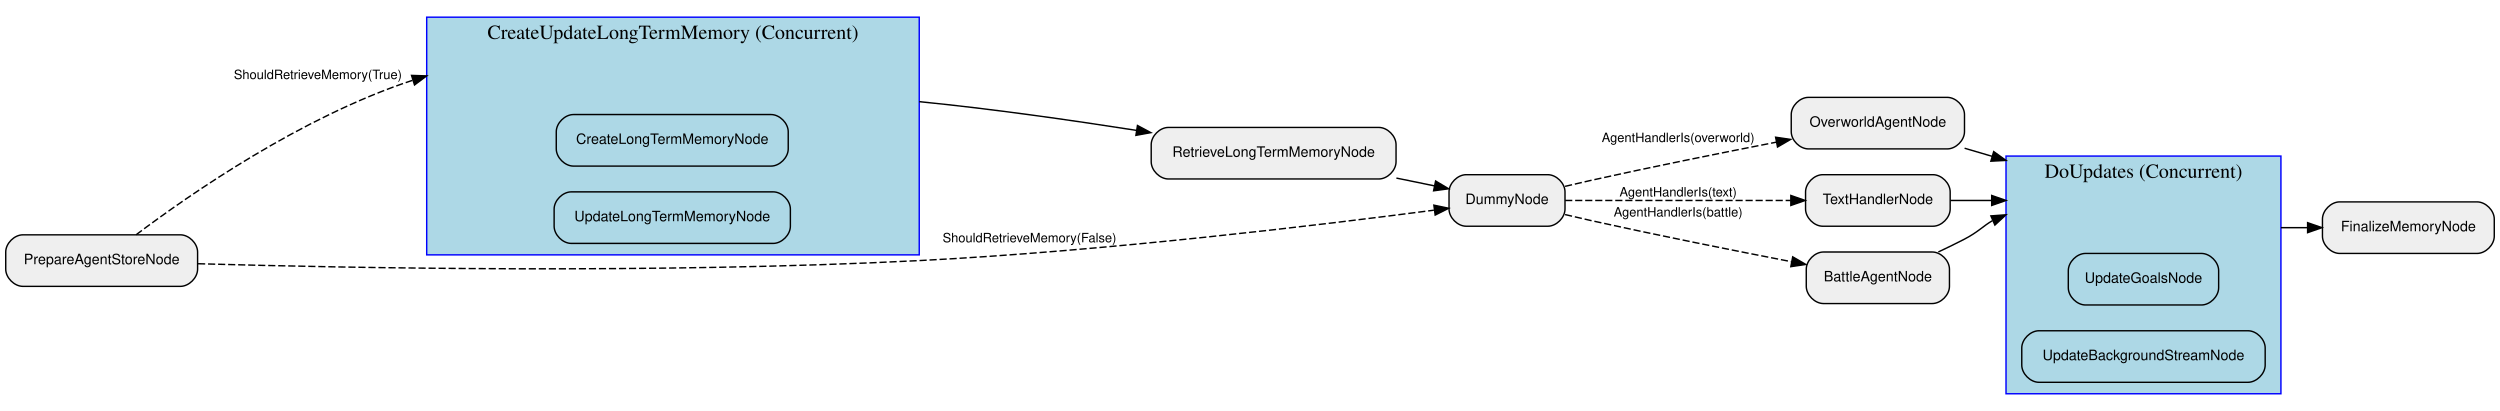
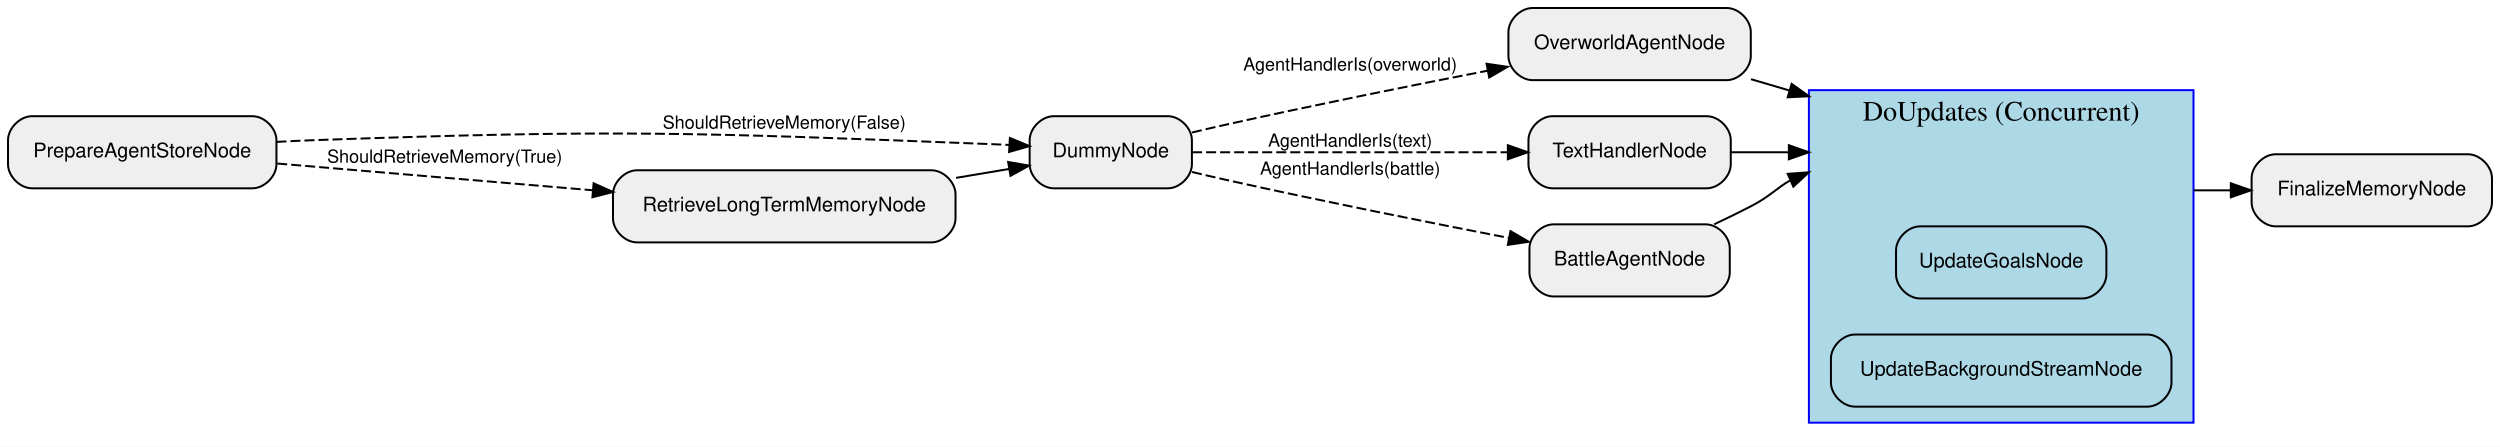
- <svg xmlns="http://www.w3.org/2000/svg" width="1746pt" height="287pt" viewBox="0.00 0.00 1746.00 287.00">
-   <g id="graph0" class="graph" transform="scale(1 1) rotate(0) translate(4 283)">
-     <polygon fill="white" stroke="transparent" points="-4,4 -4,-283 1742,-283 1742,4 -4,4" />
+ <svg xmlns="http://www.w3.org/2000/svg" width="1248pt" height="223pt" viewBox="0.00 0.00 1248.00 223.00">
+   <g id="graph0" class="graph" transform="scale(1 1) rotate(0) translate(4 219)">
+     <polygon fill="white" stroke="transparent" points="-4,4 -4,-219 1244,-219 1244,4 -4,4" />
    <g id="clust1" class="cluster">
-       <polygon fill="lightblue" stroke="blue" points="294,-105 294,-271 638,-271 638,-105 294,-105" />
-       <text text-anchor="middle" x="466" y="-255.8" font-family="Times,serif" font-size="14.00">CreateUpdateLongTermMemory (Concurrent)</text>
-     </g>
-     <g id="clust2" class="cluster">
-       <polygon fill="lightblue" stroke="blue" points="1397,-8 1397,-174 1589,-174 1589,-8 1397,-8" />
-       <text text-anchor="middle" x="1493" y="-158.8" font-family="Times,serif" font-size="14.00">DoUpdates (Concurrent)</text>
+       <polygon fill="lightblue" stroke="blue" points="899,-8 899,-174 1091,-174 1091,-8 899,-8" />
+       <text text-anchor="middle" x="995" y="-158.8" font-family="Times,serif" font-size="14.00">DoUpdates (Concurrent)</text>
    </g>
    <g id="node10" class="node">
-       <path fill="#efefef" stroke="black" d="M959,-194C959,-194 812,-194 812,-194 806,-194 800,-188 800,-182 800,-182 800,-170 800,-170 800,-164 806,-158 812,-158 812,-158 959,-158 959,-158 965,-158 971,-164 971,-170 971,-170 971,-182 971,-182 971,-188 965,-194 959,-194" />
-       <text text-anchor="middle" x="885.5" y="-173.5" font-family="Helvetica,sans-Serif" font-size="10.00">RetrieveLongTermMemoryNode</text>
+       <path fill="#efefef" stroke="black" d="M1228,-142C1228,-142 1132,-142 1132,-142 1126,-142 1120,-136 1120,-130 1120,-130 1120,-118 1120,-118 1120,-112 1126,-106 1132,-106 1132,-106 1228,-106 1228,-106 1234,-106 1240,-112 1240,-118 1240,-118 1240,-130 1240,-130 1240,-136 1234,-142 1228,-142" />
+       <text text-anchor="middle" x="1180" y="-121.5" font-family="Helvetica,sans-Serif" font-size="10.00">FinalizeMemoryNode</text>
+     </g>
+     <g id="edge10" class="edge">
+       <path fill="none" stroke="black" d="M1091,-124C1097.19,-124 1103.35,-124 1109.38,-124" />
+       <polygon fill="black" stroke="black" points="1109.63,-127.5 1119.63,-124 1109.63,-120.5 1109.63,-127.5" />
+     </g>
+     <g id="node3" class="node">
+       <path fill="lightblue" stroke="black" d="M1035.5,-106C1035.5,-106 954.5,-106 954.5,-106 948.5,-106 942.5,-100 942.5,-94 942.5,-94 942.5,-82 942.5,-82 942.5,-76 948.5,-70 954.5,-70 954.5,-70 1035.5,-70 1035.5,-70 1041.5,-70 1047.5,-76 1047.5,-82 1047.5,-82 1047.5,-94 1047.5,-94 1047.5,-100 1041.5,-106 1035.5,-106" />
+       <text text-anchor="middle" x="995" y="-85.5" font-family="Helvetica,sans-Serif" font-size="10.00">UpdateGoalsNode</text>
+     </g>
+     <g id="node4" class="node">
+       <path fill="lightblue" stroke="black" d="M1068,-52C1068,-52 922,-52 922,-52 916,-52 910,-46 910,-40 910,-40 910,-28 910,-28 910,-22 916,-16 922,-16 922,-16 1068,-16 1068,-16 1074,-16 1080,-22 1080,-28 1080,-28 1080,-40 1080,-40 1080,-46 1074,-52 1068,-52" />
+       <text text-anchor="middle" x="995" y="-31.5" font-family="Helvetica,sans-Serif" font-size="10.00">UpdateBackgroundStreamNode</text>
+     </g>
+     <g id="node5" class="node">
+       <path fill="#efefef" stroke="black" d="M858,-215C858,-215 761,-215 761,-215 755,-215 749,-209 749,-203 749,-203 749,-191 749,-191 749,-185 755,-179 761,-179 761,-179 858,-179 858,-179 864,-179 870,-185 870,-191 870,-191 870,-203 870,-203 870,-209 864,-215 858,-215" />
+       <text text-anchor="middle" x="809.5" y="-194.5" font-family="Helvetica,sans-Serif" font-size="10.00">OverworldAgentNode</text>
+     </g>
+     <g id="edge9" class="edge">
+       <path fill="none" stroke="black" d="M870.08,-179.47C876.32,-177.63 882.79,-175.73 889.34,-173.8" />
+       <polygon fill="black" stroke="black" points="890.4,-177.14 899,-170.96 888.42,-170.42 890.4,-177.14" />
+     </g>
+     <g id="node6" class="node">
+       <path fill="#efefef" stroke="black" d="M579,-161C579,-161 522,-161 522,-161 516,-161 510,-155 510,-149 510,-149 510,-137 510,-137 510,-131 516,-125 522,-125 522,-125 579,-125 579,-125 585,-125 591,-131 591,-137 591,-137 591,-149 591,-149 591,-155 585,-161 579,-161" />
+       <text text-anchor="middle" x="550.5" y="-140.5" font-family="Helvetica,sans-Serif" font-size="10.00">DummyNode</text>
+     </g>
+     <g id="edge4" class="edge">
+       <path fill="none" stroke="black" stroke-dasharray="5,2" d="M591.04,-152.85C597.05,-154.28 603.18,-155.71 609,-157 651.9,-166.52 700.2,-176.23 738.54,-183.7" />
+       <polygon fill="black" stroke="black" points="738.08,-187.18 748.57,-185.65 739.42,-180.31 738.08,-187.18" />
+       <text text-anchor="middle" x="670" y="-183.8" font-family="Helvetica,sans-Serif" font-size="9.00">AgentHandlerIs(overworld)</text>
+     </g>
+     <g id="node7" class="node">
+       <path fill="#efefef" stroke="black" d="M848,-161C848,-161 771,-161 771,-161 765,-161 759,-155 759,-149 759,-149 759,-137 759,-137 759,-131 765,-125 771,-125 771,-125 848,-125 848,-125 854,-125 860,-131 860,-137 860,-137 860,-149 860,-149 860,-155 854,-161 848,-161" />
+       <text text-anchor="middle" x="809.5" y="-140.5" font-family="Helvetica,sans-Serif" font-size="10.00">TextHandlerNode</text>
+     </g>
+     <g id="edge6" class="edge">
+       <path fill="none" stroke="black" stroke-dasharray="5,2" d="M591.09,-143C633.16,-143 700.15,-143 748.66,-143" />
+       <polygon fill="black" stroke="black" points="748.72,-146.5 758.72,-143 748.72,-139.5 748.72,-146.5" />
+       <text text-anchor="middle" x="670" y="-145.8" font-family="Helvetica,sans-Serif" font-size="9.00">AgentHandlerIs(text)</text>
+     </g>
+     <g id="node8" class="node">
+       <path fill="#efefef" stroke="black" d="M847.5,-107C847.5,-107 771.5,-107 771.5,-107 765.5,-107 759.5,-101 759.5,-95 759.5,-95 759.5,-83 759.5,-83 759.5,-77 765.5,-71 771.5,-71 771.5,-71 847.5,-71 847.5,-71 853.5,-71 859.5,-77 859.5,-83 859.5,-83 859.5,-95 859.5,-95 859.5,-101 853.5,-107 847.5,-107" />
+       <text text-anchor="middle" x="809.5" y="-86.5" font-family="Helvetica,sans-Serif" font-size="10.00">BattleAgentNode</text>
+     </g>
+     <g id="edge5" class="edge">
+       <path fill="none" stroke="black" stroke-dasharray="5,2" d="M591.04,-133.15C597.05,-131.72 603.18,-130.29 609,-129 655.95,-118.58 709.39,-107.93 749.14,-100.24" />
+       <polygon fill="black" stroke="black" points="750.03,-103.63 759.19,-98.3 748.71,-96.76 750.03,-103.63" />
+       <text text-anchor="middle" x="670" y="-131.8" font-family="Helvetica,sans-Serif" font-size="9.00">AgentHandlerIs(battle)</text>
+     </g>
+     <g id="edge7" class="edge">
+       <path fill="none" stroke="black" d="M860.16,-143C869.22,-143 878.99,-143 888.97,-143" />
+       <polygon fill="black" stroke="black" points="889,-146.5 899,-143 889,-139.5 889,-146.5" />
+     </g>
+     <g id="edge8" class="edge">
+       <path fill="none" stroke="black" d="M851.74,-107.04C857.91,-109.93 864.16,-112.97 870,-116 879.53,-120.94 883.01,-125.15 889.48,-128.86" />
+       <polygon fill="black" stroke="black" points="888.43,-132.22 899,-133 891.23,-125.8 888.43,-132.22" />
+     </g>
+     <g id="node9" class="node">
+       <path fill="#efefef" stroke="black" d="M461,-134C461,-134 314,-134 314,-134 308,-134 302,-128 302,-122 302,-122 302,-110 302,-110 302,-104 308,-98 314,-98 314,-98 461,-98 461,-98 467,-98 473,-104 473,-110 473,-110 473,-122 473,-122 473,-128 467,-134 461,-134" />
+       <text text-anchor="middle" x="387.5" y="-113.5" font-family="Helvetica,sans-Serif" font-size="10.00">RetrieveLongTermMemoryNode</text>
+     </g>
+     <g id="edge3" class="edge">
+       <path fill="none" stroke="black" d="M473.24,-130.21C482.29,-131.73 491.27,-133.23 499.71,-134.65" />
+       <polygon fill="black" stroke="black" points="499.28,-138.13 509.72,-136.33 500.44,-131.22 499.28,-138.13" />
+     </g>
+     <g id="node11" class="node">
+       <path fill="#efefef" stroke="black" d="M122,-161C122,-161 12,-161 12,-161 6,-161 0,-155 0,-149 0,-149 0,-137 0,-137 0,-131 6,-125 12,-125 12,-125 122,-125 122,-125 128,-125 134,-131 134,-137 134,-137 134,-149 134,-149 134,-155 128,-161 122,-161" />
+       <text text-anchor="middle" x="67" y="-140.5" font-family="Helvetica,sans-Serif" font-size="10.00">PrepareAgentStoreNode</text>
    </g>
    <g id="edge2" class="edge">
-       <path fill="none" stroke="black" d="M638,-212C688.32,-207.02 744.1,-199.08 789.84,-191.92" />
-       <polygon fill="black" stroke="black" points="790.41,-195.37 799.75,-190.36 789.32,-188.46 790.41,-195.37" />
-     </g>
-     <g id="node3" class="node">
-       <path fill="lightblue" stroke="black" d="M534.5,-203C534.5,-203 396.5,-203 396.5,-203 390.5,-203 384.5,-197 384.5,-191 384.5,-191 384.5,-179 384.5,-179 384.5,-173 390.5,-167 396.5,-167 396.5,-167 534.5,-167 534.5,-167 540.5,-167 546.5,-173 546.5,-179 546.5,-179 546.5,-191 546.5,-191 546.5,-197 540.5,-203 534.5,-203" />
-       <text text-anchor="middle" x="465.5" y="-182.5" font-family="Helvetica,sans-Serif" font-size="10.00">CreateLongTermMemoryNode</text>
-     </g>
-     <g id="node4" class="node">
-       <path fill="lightblue" stroke="black" d="M536,-149C536,-149 395,-149 395,-149 389,-149 383,-143 383,-137 383,-137 383,-125 383,-125 383,-119 389,-113 395,-113 395,-113 536,-113 536,-113 542,-113 548,-119 548,-125 548,-125 548,-137 548,-137 548,-143 542,-149 536,-149" />
-       <text text-anchor="middle" x="465.5" y="-128.5" font-family="Helvetica,sans-Serif" font-size="10.00">UpdateLongTermMemoryNode</text>
-     </g>
-     <g id="node12" class="node">
-       <path fill="#efefef" stroke="black" d="M1726,-142C1726,-142 1630,-142 1630,-142 1624,-142 1618,-136 1618,-130 1618,-130 1618,-118 1618,-118 1618,-112 1624,-106 1630,-106 1630,-106 1726,-106 1726,-106 1732,-106 1738,-112 1738,-118 1738,-118 1738,-130 1738,-130 1738,-136 1732,-142 1726,-142" />
-       <text text-anchor="middle" x="1678" y="-121.5" font-family="Helvetica,sans-Serif" font-size="10.00">FinalizeMemoryNode</text>
-     </g>
-     <g id="edge11" class="edge">
-       <path fill="none" stroke="black" d="M1589,-124C1595.19,-124 1601.35,-124 1607.38,-124" />
-       <polygon fill="black" stroke="black" points="1607.63,-127.5 1617.63,-124 1607.63,-120.5 1607.63,-127.5" />
-     </g>
-     <g id="node7" class="node">
-       <path fill="lightblue" stroke="black" d="M1533.5,-106C1533.5,-106 1452.5,-106 1452.5,-106 1446.5,-106 1440.5,-100 1440.5,-94 1440.5,-94 1440.5,-82 1440.5,-82 1440.5,-76 1446.5,-70 1452.5,-70 1452.5,-70 1533.5,-70 1533.5,-70 1539.5,-70 1545.5,-76 1545.5,-82 1545.5,-82 1545.5,-94 1545.5,-94 1545.5,-100 1539.5,-106 1533.5,-106" />
-       <text text-anchor="middle" x="1493" y="-85.5" font-family="Helvetica,sans-Serif" font-size="10.00">UpdateGoalsNode</text>
-     </g>
-     <g id="node8" class="node">
-       <path fill="lightblue" stroke="black" d="M1566,-52C1566,-52 1420,-52 1420,-52 1414,-52 1408,-46 1408,-40 1408,-40 1408,-28 1408,-28 1408,-22 1414,-16 1420,-16 1420,-16 1566,-16 1566,-16 1572,-16 1578,-22 1578,-28 1578,-28 1578,-40 1578,-40 1578,-46 1572,-52 1566,-52" />
-       <text text-anchor="middle" x="1493" y="-31.5" font-family="Helvetica,sans-Serif" font-size="10.00">UpdateBackgroundStreamNode</text>
-     </g>
-     <g id="node9" class="node">
-       <path fill="#efefef" stroke="black" d="M122,-119C122,-119 12,-119 12,-119 6,-119 0,-113 0,-107 0,-107 0,-95 0,-95 0,-89 6,-83 12,-83 12,-83 122,-83 122,-83 128,-83 134,-89 134,-95 134,-95 134,-107 134,-107 134,-113 128,-119 122,-119" />
-       <text text-anchor="middle" x="67" y="-98.5" font-family="Helvetica,sans-Serif" font-size="10.00">PrepareAgentStoreNode</text>
+       <path fill="none" stroke="black" stroke-dasharray="5,2" d="M134.01,-148.16C140.09,-148.5 146.16,-148.79 152,-149 303.02,-154.39 341,-152.97 492,-147 494.54,-146.9 497.14,-146.78 499.76,-146.65" />
+       <polygon fill="black" stroke="black" points="500.14,-150.13 509.92,-146.07 499.74,-143.14 500.14,-150.13" />
+       <text text-anchor="middle" x="387.5" y="-154.8" font-family="Helvetica,sans-Serif" font-size="9.00">ShouldRetrieveMemory(False)</text>
    </g>
    <g id="edge1" class="edge">
-       <path fill="none" stroke="black" stroke-dasharray="5,2" d="M91.07,-119.06C128.59,-147.31 206.49,-201.35 284.05,-226.88" />
-       <polygon fill="black" stroke="black" points="283.41,-230.35 294,-230 285.5,-223.67 283.41,-230.35" />
-       <text text-anchor="middle" x="218" y="-227.8" font-family="Helvetica,sans-Serif" font-size="9.00">ShouldRetrieveMemory(True)</text>
-     </g>
-     <g id="node15" class="node">
-       <path fill="#efefef" stroke="black" d="M1077,-161C1077,-161 1020,-161 1020,-161 1014,-161 1008,-155 1008,-149 1008,-149 1008,-137 1008,-137 1008,-131 1014,-125 1020,-125 1020,-125 1077,-125 1077,-125 1083,-125 1089,-131 1089,-137 1089,-137 1089,-149 1089,-149 1089,-155 1083,-161 1077,-161" />
-       <text text-anchor="middle" x="1048.5" y="-140.5" font-family="Helvetica,sans-Serif" font-size="10.00">DummyNode</text>
-     </g>
-     <g id="edge3" class="edge">
-       <path fill="none" stroke="black" stroke-dasharray="5,2" d="M134.32,-98.81C240.66,-95.78 455.91,-91.69 638,-101 768.03,-107.65 920.38,-126.11 997.42,-136.2" />
-       <polygon fill="black" stroke="black" points="997.41,-139.73 1007.79,-137.56 998.33,-132.79 997.41,-139.73" />
-       <text text-anchor="middle" x="715" y="-113.8" font-family="Helvetica,sans-Serif" font-size="9.00">ShouldRetrieveMemory(False)</text>
-     </g>
-     <g id="edge4" class="edge">
-       <path fill="none" stroke="black" d="M971.24,-158.63C980.29,-156.78 989.27,-154.94 997.71,-153.2" />
-       <polygon fill="black" stroke="black" points="998.63,-156.59 1007.72,-151.15 997.22,-149.73 998.63,-156.59" />
-     </g>
-     <g id="node11" class="node">
-       <path fill="#efefef" stroke="black" d="M1356,-215C1356,-215 1259,-215 1259,-215 1253,-215 1247,-209 1247,-203 1247,-203 1247,-191 1247,-191 1247,-185 1253,-179 1259,-179 1259,-179 1356,-179 1356,-179 1362,-179 1368,-185 1368,-191 1368,-191 1368,-203 1368,-203 1368,-209 1362,-215 1356,-215" />
-       <text text-anchor="middle" x="1307.5" y="-194.5" font-family="Helvetica,sans-Serif" font-size="10.00">OverworldAgentNode</text>
-     </g>
-     <g id="edge10" class="edge">
-       <path fill="none" stroke="black" d="M1368.08,-179.47C1374.32,-177.63 1380.79,-175.73 1387.34,-173.8" />
-       <polygon fill="black" stroke="black" points="1388.4,-177.14 1397,-170.96 1386.42,-170.42 1388.4,-177.14" />
-     </g>
-     <g id="node13" class="node">
-       <path fill="#efefef" stroke="black" d="M1346,-161C1346,-161 1269,-161 1269,-161 1263,-161 1257,-155 1257,-149 1257,-149 1257,-137 1257,-137 1257,-131 1263,-125 1269,-125 1269,-125 1346,-125 1346,-125 1352,-125 1358,-131 1358,-137 1358,-137 1358,-149 1358,-149 1358,-155 1352,-161 1346,-161" />
-       <text text-anchor="middle" x="1307.5" y="-140.5" font-family="Helvetica,sans-Serif" font-size="10.00">TextHandlerNode</text>
-     </g>
-     <g id="edge8" class="edge">
-       <path fill="none" stroke="black" d="M1358.16,-143C1367.22,-143 1376.99,-143 1386.97,-143" />
-       <polygon fill="black" stroke="black" points="1387,-146.5 1397,-143 1387,-139.5 1387,-146.5" />
-     </g>
-     <g id="node14" class="node">
-       <path fill="#efefef" stroke="black" d="M1345.5,-107C1345.5,-107 1269.5,-107 1269.5,-107 1263.5,-107 1257.5,-101 1257.5,-95 1257.5,-95 1257.5,-83 1257.5,-83 1257.5,-77 1263.5,-71 1269.5,-71 1269.5,-71 1345.5,-71 1345.5,-71 1351.5,-71 1357.5,-77 1357.5,-83 1357.5,-83 1357.5,-95 1357.5,-95 1357.5,-101 1351.5,-107 1345.5,-107" />
-       <text text-anchor="middle" x="1307.5" y="-86.5" font-family="Helvetica,sans-Serif" font-size="10.00">BattleAgentNode</text>
-     </g>
-     <g id="edge9" class="edge">
-       <path fill="none" stroke="black" d="M1349.74,-107.04C1355.91,-109.93 1362.16,-112.97 1368,-116 1377.53,-120.94 1381.01,-125.15 1387.48,-128.86" />
-       <polygon fill="black" stroke="black" points="1386.43,-132.22 1397,-133 1389.23,-125.8 1386.43,-132.22" />
-     </g>
-     <g id="edge5" class="edge">
-       <path fill="none" stroke="black" stroke-dasharray="5,2" d="M1089.04,-152.85C1095.05,-154.28 1101.18,-155.71 1107,-157 1149.9,-166.52 1198.2,-176.23 1236.54,-183.7" />
-       <polygon fill="black" stroke="black" points="1236.08,-187.18 1246.57,-185.65 1237.42,-180.31 1236.08,-187.18" />
-       <text text-anchor="middle" x="1168" y="-183.8" font-family="Helvetica,sans-Serif" font-size="9.00">AgentHandlerIs(overworld)</text>
-     </g>
-     <g id="edge7" class="edge">
-       <path fill="none" stroke="black" stroke-dasharray="5,2" d="M1089.09,-143C1131.16,-143 1198.15,-143 1246.66,-143" />
-       <polygon fill="black" stroke="black" points="1246.72,-146.5 1256.72,-143 1246.72,-139.5 1246.72,-146.5" />
-       <text text-anchor="middle" x="1168" y="-145.8" font-family="Helvetica,sans-Serif" font-size="9.00">AgentHandlerIs(text)</text>
-     </g>
-     <g id="edge6" class="edge">
-       <path fill="none" stroke="black" stroke-dasharray="5,2" d="M1089.04,-133.15C1095.05,-131.72 1101.18,-130.29 1107,-129 1153.95,-118.58 1207.39,-107.93 1247.14,-100.24" />
-       <polygon fill="black" stroke="black" points="1248.03,-103.63 1257.19,-98.3 1246.71,-96.76 1248.03,-103.63" />
-       <text text-anchor="middle" x="1168" y="-131.8" font-family="Helvetica,sans-Serif" font-size="9.00">AgentHandlerIs(battle)</text>
+       <path fill="none" stroke="black" stroke-dasharray="5,2" d="M134.38,-137.37C180.02,-133.5 241.29,-128.31 292,-124.01" />
+       <polygon fill="black" stroke="black" points="292.33,-127.5 302,-123.16 291.74,-120.52 292.33,-127.5" />
+       <text text-anchor="middle" x="218" y="-137.8" font-family="Helvetica,sans-Serif" font-size="9.00">ShouldRetrieveMemory(True)</text>
    </g>
  </g>
</svg>
